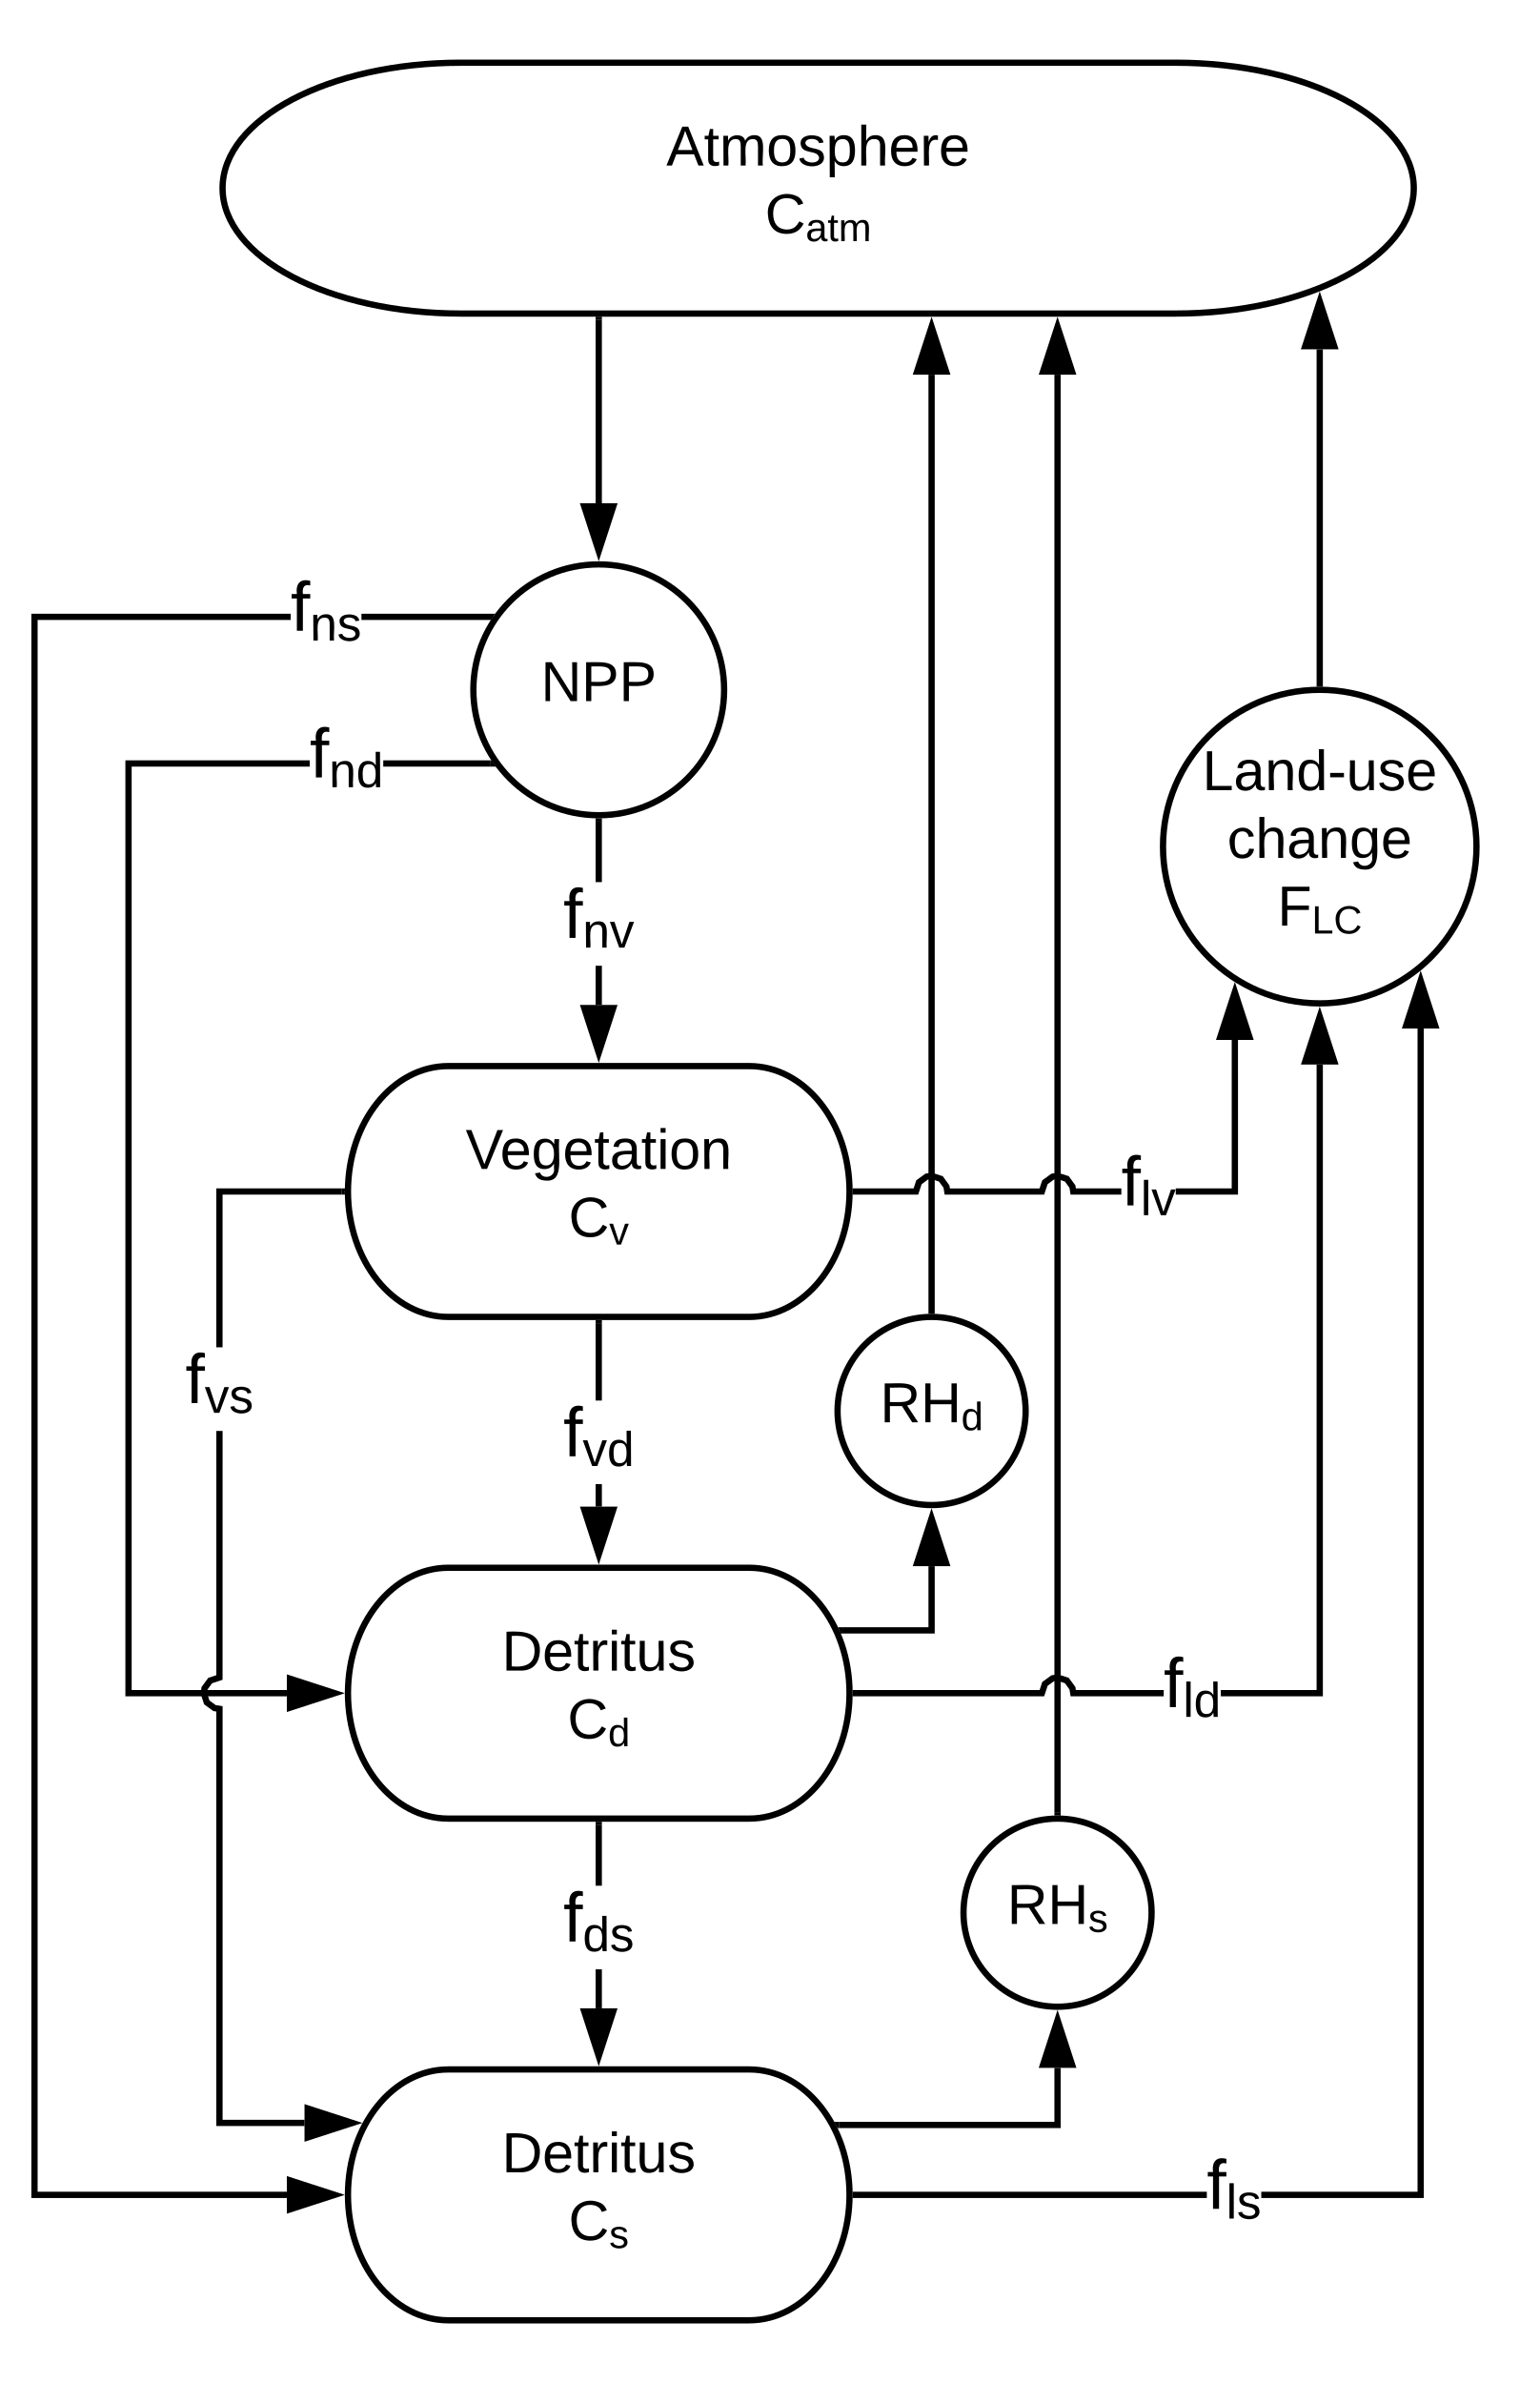
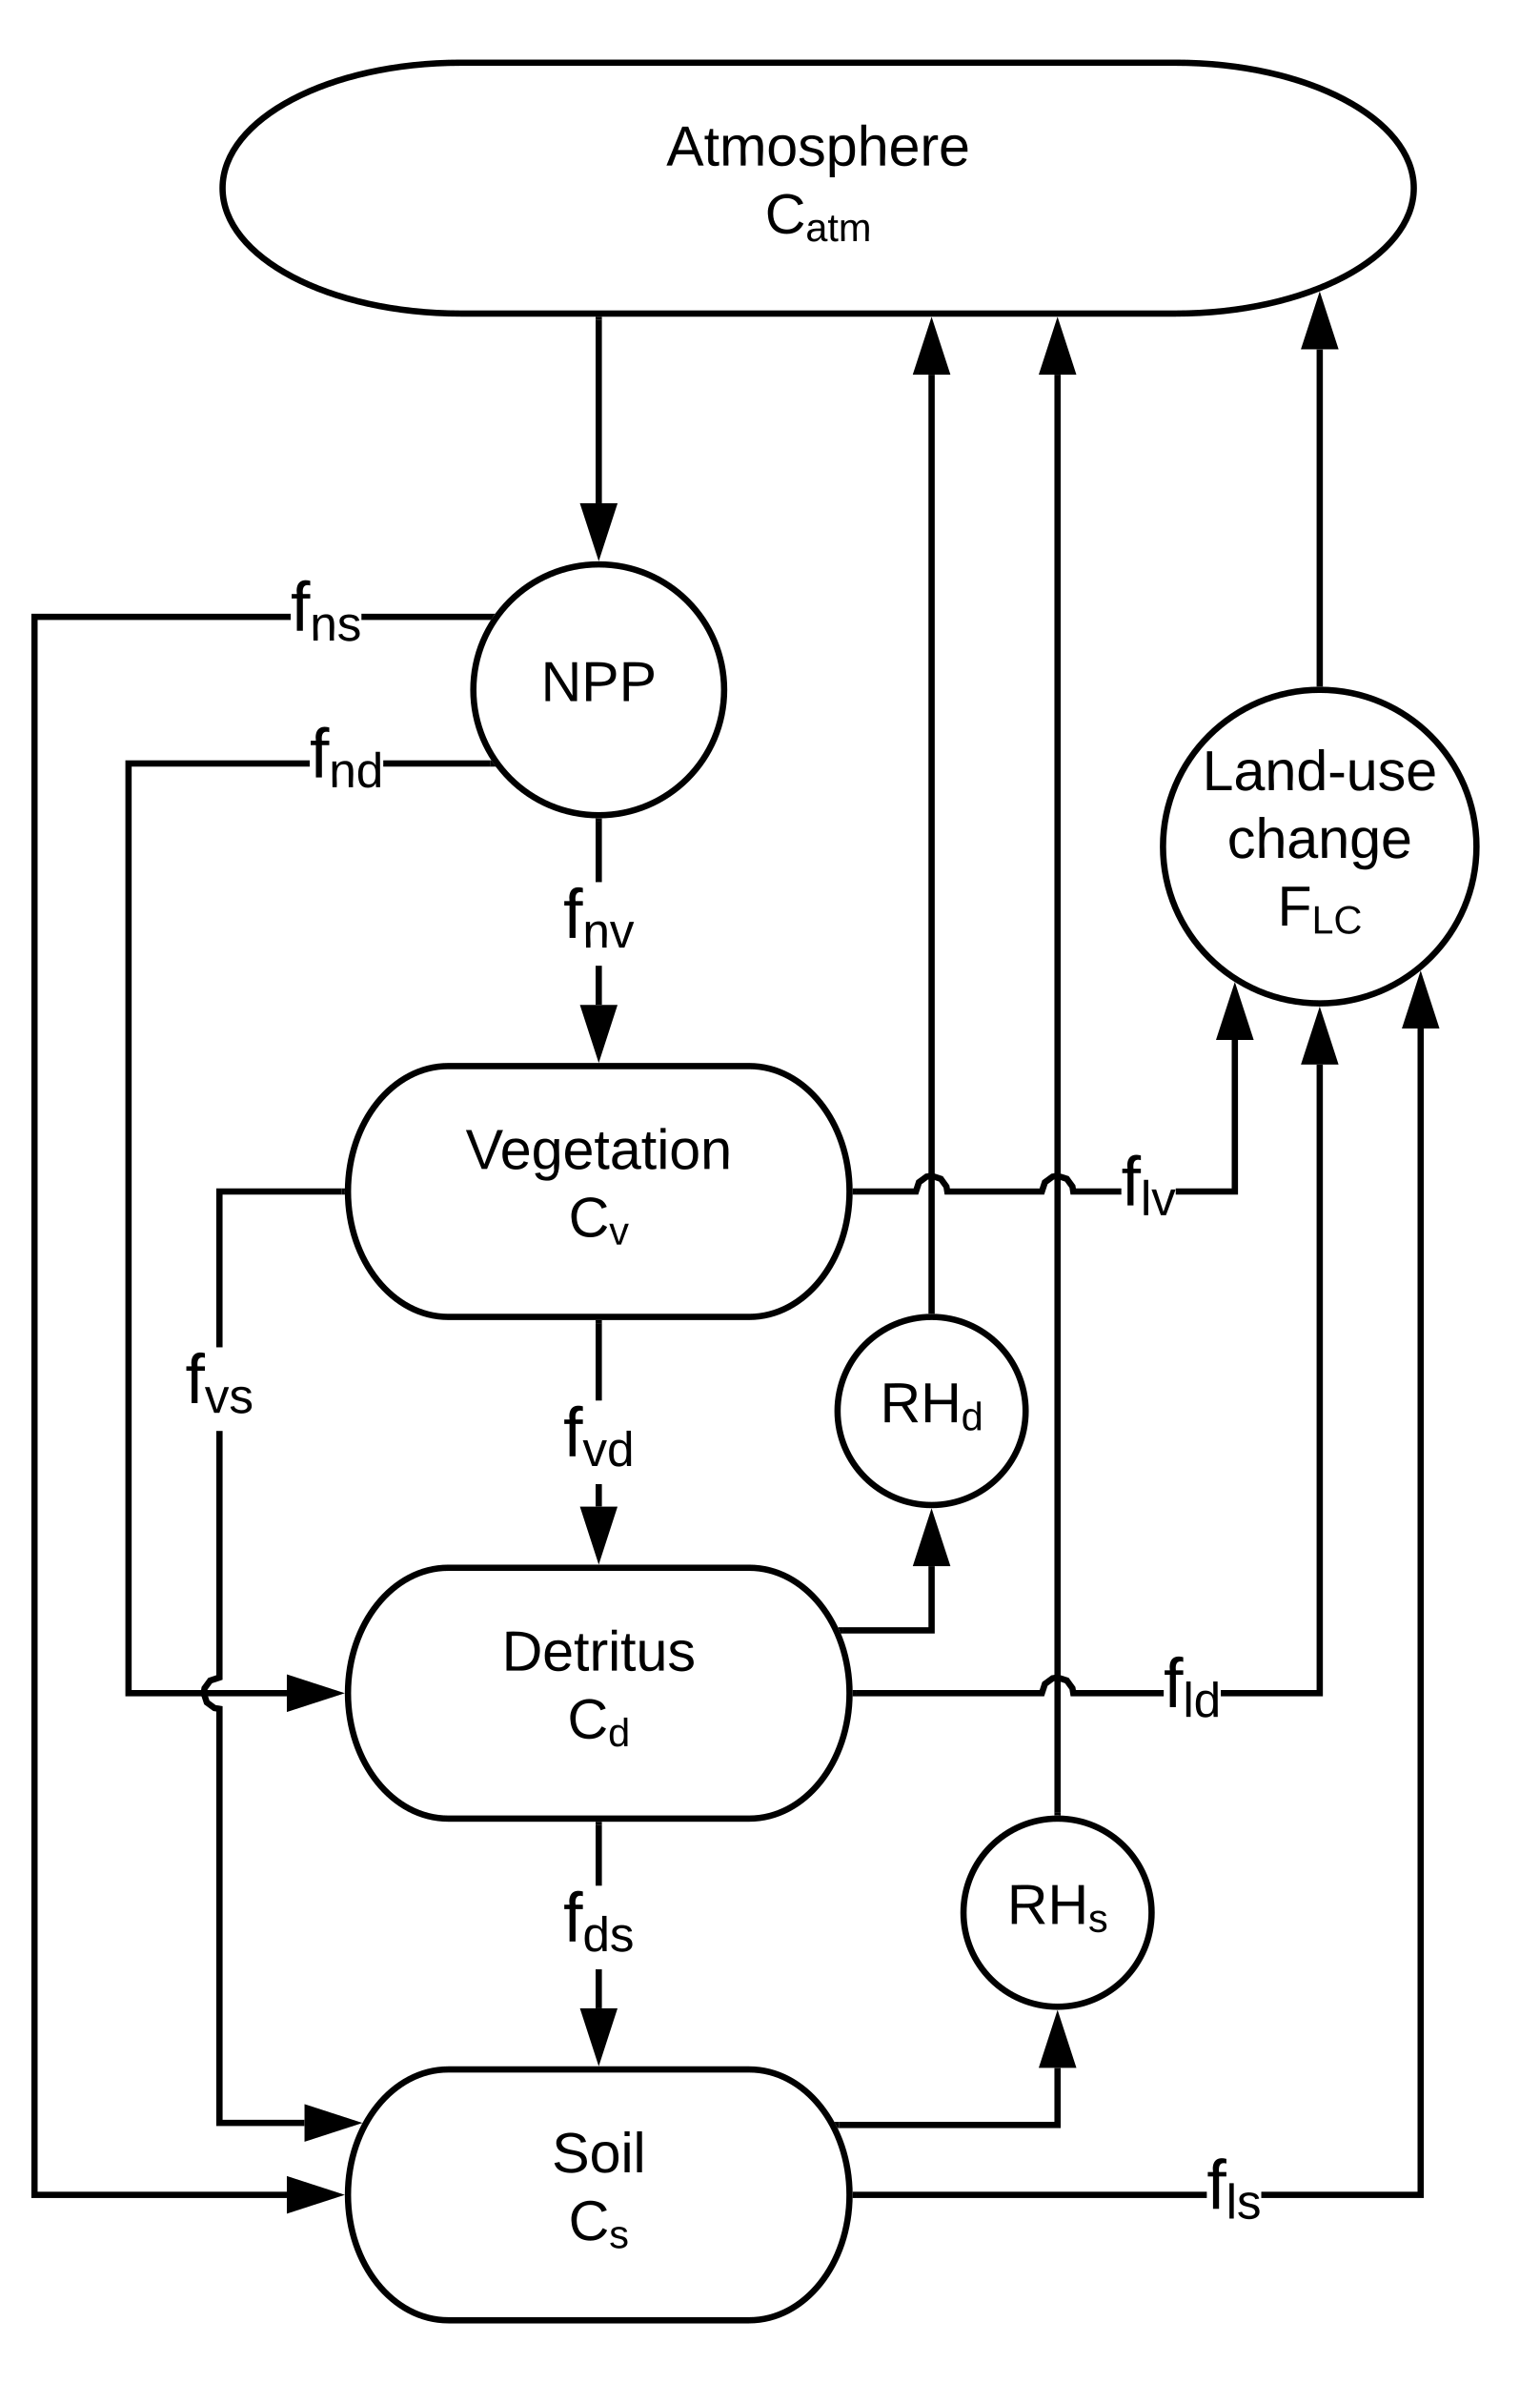
<svg xmlns="http://www.w3.org/2000/svg" xmlns:ns1="lucid" xmlns:xlink="http://www.w3.org/1999/xlink" width="491" height="760">
  <g transform="translate(-9 -20)" ns1:page-tab-id="0_0">
    <path d="M0 0h1760v1360H0z" fill="#fff" />
    <path d="M248 360c17.67 0 32 17.9 32 40s-14.33 40-32 40h-96c-17.67 0-32-17.9-32-40s14.33-40 32-40z" stroke="#000" stroke-width="2" fill="#fff" />
    <use xlink:href="#a" transform="matrix(1,0,0,1,125,365) translate(32.525 27.8)" />
    <use xlink:href="#b" transform="matrix(1,0,0,1,125,365) translate(65.375 49.4)" />
    <path d="M248 520c17.67 0 32 17.9 32 40s-14.33 40-32 40h-96c-17.67 0-32-17.9-32-40s14.33-40 32-40z" stroke="#000" stroke-width="2" fill="#fff" />
    <use xlink:href="#c" transform="matrix(1,0,0,1,125,525) translate(44.075 27.8)" />
    <use xlink:href="#d" transform="matrix(1,0,0,1,125,525) translate(65.025 49.4)" />
    <path d="M248 680c17.67 0 32 17.9 32 40s-14.33 40-32 40h-96c-17.67 0-32-17.9-32-40s14.33-40 32-40z" stroke="#000" stroke-width="2" fill="#fff" />
-     <use xlink:href="#c" transform="matrix(1,0,0,1,125,685) translate(44.075 27.8)" />
-     <use xlink:href="#e" transform="matrix(1,0,0,1,125,685) translate(65.375 49.4)" />
+     <use xlink:href="#e" transform="matrix(1,0,0,1,125,685) translate(60.05 27.8)" />
+     <use xlink:href="#f" transform="matrix(1,0,0,1,125,685) translate(65.375 49.4)" />
    <path d="M384 40c41.97 0 76 17.9 76 40s-34.03 40-76 40H156c-41.97 0-76-17.9-76-40s34.03-40 76-40z" stroke="#000" stroke-width="2" fill="#fff" />
-     <use xlink:href="#f" transform="matrix(1,0,0,1,85,45) translate(136.55 27.8)" />
-     <use xlink:href="#g" transform="matrix(1,0,0,1,85,45) translate(168.0425 49.4)" />
+     <use xlink:href="#g" transform="matrix(1,0,0,1,85,45) translate(136.55 27.8)" />
+     <use xlink:href="#h" transform="matrix(1,0,0,1,85,45) translate(168.0425 49.4)" />
    <path d="M201 340.5h-2V328h2zm0-39.17h-2V282h2z" />
    <path d="M200 281l1-.03v1.06h-2v-1.1zM200 355.76l-4.64-14.26h9.28z" />
    <path d="M200 359l-6-18.5h12zm-3.26-16.5l3.26 10.03 3.26-10.03z" />
-     <use xlink:href="#h" transform="matrix(1,0,0,1,188.7037,301.3333) translate(0 17.77778)" />
+     <use xlink:href="#i" transform="matrix(1,0,0,1,188.7037,301.3333) translate(0 17.77778)" />
    <path d="M200 122v58.5" stroke="#000" stroke-width="2" fill="none" />
    <path d="M201 122.03h-2V121h2z" />
    <path d="M200 195.76l-4.64-14.26h9.28z" stroke="#000" stroke-width="2" />
    <path d="M201 500.5h-2v-7.17h2zm0-33.83h-2V442h2z" />
    <path d="M201 442.03h-2V441h2zM200 515.76l-4.64-14.26h9.28z" />
    <path d="M200 519l-6-18.5h12zm-3.26-16.5l3.26 10.03 3.26-10.03z" />
-     <use xlink:href="#i" transform="matrix(1,0,0,1,188.7037,466.6667) translate(0 17.77778)" />
+     <use xlink:href="#j" transform="matrix(1,0,0,1,188.7037,466.6667) translate(0 17.77778)" />
    <path d="M201 660.5h-2v-12.43h2zm0-39.1h-2V602h2z" />
    <path d="M201 602.03h-2V601h2zM200 675.76l-4.64-14.26h9.28z" />
    <path d="M200 679l-6-18.5h12zm-3.26-16.5l3.26 10.03 3.26-10.03z" />
-     <use xlink:href="#j" transform="matrix(1,0,0,1,188.7037,621.4008) translate(0 17.77778)" />
+     <use xlink:href="#k" transform="matrix(1,0,0,1,188.7037,621.4008) translate(0 17.77778)" />
    <path d="M240 240c0 22.1-17.9 40-40 40s-40-17.9-40-40 17.9-40 40-40 40 17.9 40 40z" stroke="#000" stroke-width="2" fill="#fff" />
-     <use xlink:href="#k" transform="matrix(1,0,0,1,165,205) translate(16.525 38.6)" />
+     <use xlink:href="#l" transform="matrix(1,0,0,1,165,205) translate(16.525 38.6)" />
    <path d="M107.8 264.5H51V559h49.5v2H49V262.5h58.8zm57.7 0h-34.24v-2h34.23z" />
    <path d="M167.22 264.5h-1.76v-2h.3zM115.76 560l-14.26 4.64v-9.28z" />
    <path d="M119 560l-18.5 6v-12zm-16.5 3.26l10.03-3.26-10.03-3.26z" />
-     <use xlink:href="#l" transform="matrix(1,0,0,1,107.7999,250.173) translate(0 17.77778)" />
+     <use xlink:href="#m" transform="matrix(1,0,0,1,107.7999,250.173) translate(0 17.77778)" />
    <path d="M101.73 217.73H21V719h79.5v2H19V215.73h82.73zm63.56 0H124.3v-2h40.97z" />
    <path d="M166.73 216.03l-1.07 1.7h-.4v-2h1.72zM115.76 720l-14.26 4.64v-9.28z" />
    <path d="M119 720l-18.5 6v-12zm-16.5 3.26l10.03-3.26-10.03-3.26z" />
-     <use xlink:href="#m" transform="matrix(1,0,0,1,101.7293,203.3995) translate(0 17.77778)" />
+     <use xlink:href="#n" transform="matrix(1,0,0,1,101.7293,203.3995) translate(0 17.77778)" />
    <path d="M80 555.73l-3.34 1.1-1.46 2-.17 1.1.78 2.4 2 1.47 2.2.35v131.9h26.14v2H78v-132.2l-.98-.16-2.9-2.13-1.15-3.5.34-2.05 2.13-2.9 2.57-.85v-77.9h2zM118 401H80v48.7h-2V399h40z" />
    <path d="M119 400l.03 1h-1.06v-2h1.1zM121.4 697.06l-14.26 4.63v-9.28z" />
    <path d="M124.64 697.06l-18.5 6v-12zm-16.5 3.26l10.03-3.26-10.03-3.26z" />
-     <use xlink:href="#n" transform="matrix(1,0,0,1,68.13518,449.7019) translate(0 17.77778)" />
+     <use xlink:href="#o" transform="matrix(1,0,0,1,68.13518,449.7019) translate(0 17.77778)" />
    <path d="M306.18 438V139.5" stroke="#000" stroke-width="2" fill="none" />
    <path d="M307.18 439.08l-.98-.08-1.02.03v-1.06h2z" />
    <path d="M306.18 124.24l4.64 14.26h-9.28z" stroke="#000" stroke-width="2" />
    <path d="M307.18 540.97h-29.43v-2h27.43V519.5h2z" />
    <path d="M277.78 540.97h-.62l-.76-1.88-.07-.13h1.45zM310.82 518.5h-9.28l4.64-14.26z" />
    <path d="M312.2 519.5h-12.03l6-18.5zm-9.28-2h6.52l-3.26-10.03z" />
-     <use xlink:href="#o" transform="matrix(1,0,0,1,290.6743,529.1733) translate(0 14.4)" />
+     <use xlink:href="#p" transform="matrix(1,0,0,1,290.6743,529.1733) translate(0 14.4)" />
    <path d="M276.62 697.7h69.74v-18.2" stroke="#000" stroke-width="2" fill="none" />
    <path d="M276.65 698.7h-.47l-1.1-2h1.57z" />
    <path d="M346.36 664.24L351 678.5h-9.27z" stroke="#000" stroke-width="2" />
    <path d="M347.36 598h-2V139.5h2z" />
    <path d="M347.36 599.08l-.98-.08-1.02.03v-1.06h2zM351 138.5h-9.27l4.63-14.26z" />
    <path d="M352.37 139.5h-12.02l6-18.5zm-9.27-2h6.52l-3.26-10.03z" />
    <path d="M376.36 630c0 16.57-13.43 30-30 30s-30-13.43-30-30 13.43-30 30-30 30 13.43 30 30z" stroke="#000" stroke-width="2" fill="#fff" />
-     <use xlink:href="#p" transform="matrix(1,0,0,1,321.3608,605) translate(8.9 28.6)" />
+     <use xlink:href="#q" transform="matrix(1,0,0,1,321.3608,605) translate(8.9 28.6)" />
    <path d="M336.18 470c0 16.57-13.43 30-30 30s-30-13.43-30-30 13.43-30 30-30 30 13.43 30 30z" stroke="#000" stroke-width="2" fill="#fff" />
-     <use xlink:href="#q" transform="matrix(1,0,0,1,281.18,445) translate(8.55 28.6)" />
+     <use xlink:href="#r" transform="matrix(1,0,0,1,281.18,445) translate(8.55 28.6)" />
    <path d="M480 290c0 27.6-22.4 50-50 50s-50-22.4-50-50 22.4-50 50-50 50 22.4 50 50z" stroke="#000" stroke-width="2" fill="#fff" />
-     <use xlink:href="#r" transform="matrix(1,0,0,1,385,245) translate(7.525 27)" />
-     <use xlink:href="#s" transform="matrix(1,0,0,1,385,245) translate(15.5 48.6)" />
-     <use xlink:href="#t" transform="matrix(1,0,0,1,385,245) translate(31.4925 70.2)" />
+     <use xlink:href="#s" transform="matrix(1,0,0,1,385,245) translate(7.525 27)" />
+     <use xlink:href="#t" transform="matrix(1,0,0,1,385,245) translate(15.5 48.6)" />
+     <use xlink:href="#u" transform="matrix(1,0,0,1,385,245) translate(31.4925 70.2)" />
    <path d="M349.93 555.1l2.12 2.92.16.98h28.02v2h-29.7l-.36-2.18-1.46-2-2.42-.8-1.1.18-2 1.46-1.1 3.34H282v-2h58.64l.84-2.57 2.9-2.12 2.06-.33zM431 561h-32.55v-2H429V359.5h2z" />
    <path d="M282.03 561h-1.1l.07-1-.03-1h1.06zM434.64 358.5h-9.28l4.64-14.26z" />
    <path d="M436 359.5h-12l6-18.5zm-9.26-2h6.52L430 347.47z" />
-     <use xlink:href="#u" transform="matrix(1,0,0,1,380.2191,546.6667) translate(0 17.77778)" />
+     <use xlink:href="#v" transform="matrix(1,0,0,1,380.2191,546.6667) translate(0 17.77778)" />
    <path d="M430 238V131.4" stroke="#000" stroke-width="2" fill="none" />
    <path d="M431 239.05l-1-.05-1 .03v-1.06h2z" />
    <path d="M430 116.13l4.64 14.27h-9.28z" stroke="#000" stroke-width="2" />
    <path d="M393.98 721H282v-2h111.98zm69.22 0h-51.85v-2h49.85V348.02h2z" />
    <path d="M282.03 721h-1.1l.07-1-.03-1h1.06zM466.84 347.02h-9.27l4.63-14.27z" />
    <path d="M468.2 348.02h-12l6-18.5zm-9.26-2h6.52L462.2 336z" />
-     <use xlink:href="#v" transform="matrix(1,0,0,1,393.9846,706.6667) translate(0 17.77778)" />
+     <use xlink:href="#w" transform="matrix(1,0,0,1,393.9846,706.6667) translate(0 17.77778)" />
    <path d="M349.93 395.1l2.12 2.92.16.98h14.5v2h-16.2l-.34-2.18-1.46-2-2.42-.8-1.1.18-2 1.46-1.1 3.34h-31.75l-.35-2.18-1.46-2-2.42-.8-1.1.18-2 1.46-1.1 3.34H282v-2h18.45l.84-2.57 2.9-2.12 2.06-.33 3.5 1.14 2.1 2.92.17.98h28.6l.85-2.57 2.9-2.12 2.06-.33zm54 5.9h-19.86v-2h17.85v-47.34h2z" />
    <path d="M282.03 401h-1.1l.07-1-.03-1h1.06zM407.56 350.66h-9.27l4.62-14.27z" />
    <path d="M408.94 351.66H396.9l6.02-18.5zm-9.27-2h6.5l-3.25-10.03z" />
    <g>
-       <use xlink:href="#w" transform="matrix(1,0,0,1,366.7018,386.6667) translate(0 17.77778)" />
+       <use xlink:href="#x" transform="matrix(1,0,0,1,366.7018,386.6667) translate(0 17.77778)" />
    </g>
    <defs>
-       <path d="M137 0h-34L2-248h35l83 218 83-218h36" id="x" />
-       <path d="M100-194c63 0 86 42 84 106H49c0 40 14 67 53 68 26 1 43-12 49-29l28 8c-11 28-37 45-77 45C44 4 14-33 15-96c1-61 26-98 85-98zm52 81c6-60-76-77-97-28-3 7-6 17-6 28h103" id="y" />
-       <path d="M177-190C167-65 218 103 67 71c-23-6-38-20-44-43l32-5c15 47 100 32 89-28v-30C133-14 115 1 83 1 29 1 15-40 15-95c0-56 16-97 71-98 29-1 48 16 59 35 1-10 0-23 2-32h30zM94-22c36 0 50-32 50-73 0-42-14-75-50-75-39 0-46 34-46 75s6 73 46 73" id="z" />
-       <path d="M59-47c-2 24 18 29 38 22v24C64 9 27 4 27-40v-127H5v-23h24l9-43h21v43h35v23H59v120" id="A" />
-       <path d="M141-36C126-15 110 5 73 4 37 3 15-17 15-53c-1-64 63-63 125-63 3-35-9-54-41-54-24 1-41 7-42 31l-33-3c5-37 33-52 76-52 45 0 72 20 72 64v82c-1 20 7 32 28 27v20c-31 9-61-2-59-35zM48-53c0 20 12 33 32 33 41-3 63-29 60-74-43 2-92-5-92 41" id="B" />
-       <path d="M24-231v-30h32v30H24zM24 0v-190h32V0H24" id="C" />
-       <path d="M100-194c62-1 85 37 85 99 1 63-27 99-86 99S16-35 15-95c0-66 28-99 85-99zM99-20c44 1 53-31 53-75 0-43-8-75-51-75s-53 32-53 75 10 74 51 75" id="D" />
-       <path d="M117-194c89-4 53 116 60 194h-32v-121c0-31-8-49-39-48C34-167 62-67 57 0H25l-1-190h30c1 10-1 24 2 32 11-22 29-35 61-36" id="E" />
+       <path d="M137 0h-34L2-248h35l83 218 83-218h36" id="y" />
+       <path d="M100-194c63 0 86 42 84 106H49c0 40 14 67 53 68 26 1 43-12 49-29l28 8c-11 28-37 45-77 45C44 4 14-33 15-96c1-61 26-98 85-98zm52 81c6-60-76-77-97-28-3 7-6 17-6 28h103" id="z" />
+       <path d="M177-190C167-65 218 103 67 71c-23-6-38-20-44-43l32-5c15 47 100 32 89-28v-30C133-14 115 1 83 1 29 1 15-40 15-95c0-56 16-97 71-98 29-1 48 16 59 35 1-10 0-23 2-32h30zM94-22c36 0 50-32 50-73 0-42-14-75-50-75-39 0-46 34-46 75s6 73 46 73" id="A" />
+       <path d="M59-47c-2 24 18 29 38 22v24C64 9 27 4 27-40v-127H5v-23h24l9-43h21v43h35v23H59v120" id="B" />
+       <path d="M141-36C126-15 110 5 73 4 37 3 15-17 15-53c-1-64 63-63 125-63 3-35-9-54-41-54-24 1-41 7-42 31l-33-3c5-37 33-52 76-52 45 0 72 20 72 64v82c-1 20 7 32 28 27v20c-31 9-61-2-59-35zM48-53c0 20 12 33 32 33 41-3 63-29 60-74-43 2-92-5-92 41" id="C" />
+       <path d="M24-231v-30h32v30H24zM24 0v-190h32V0H24" id="D" />
+       <path d="M100-194c62-1 85 37 85 99 1 63-27 99-86 99S16-35 15-95c0-66 28-99 85-99zM99-20c44 1 53-31 53-75 0-43-8-75-51-75s-53 32-53 75 10 74 51 75" id="E" />
+       <path d="M117-194c89-4 53 116 60 194h-32v-121c0-31-8-49-39-48C34-167 62-67 57 0H25l-1-190h30c1 10-1 24 2 32 11-22 29-35 61-36" id="F" />
      <g id="a">
-         <use transform="matrix(0.05,0,0,0.05,0,0)" xlink:href="#x" />
-         <use transform="matrix(0.05,0,0,0.05,11,0)" xlink:href="#y" />
-         <use transform="matrix(0.05,0,0,0.05,21,0)" xlink:href="#z" />
-         <use transform="matrix(0.05,0,0,0.05,31,0)" xlink:href="#y" />
-         <use transform="matrix(0.05,0,0,0.05,41,0)" xlink:href="#A" />
-         <use transform="matrix(0.05,0,0,0.05,46,0)" xlink:href="#B" />
-         <use transform="matrix(0.05,0,0,0.05,56,0)" xlink:href="#A" />
-         <use transform="matrix(0.05,0,0,0.05,61,0)" xlink:href="#C" />
-         <use transform="matrix(0.05,0,0,0.05,64.95,0)" xlink:href="#D" />
-         <use transform="matrix(0.05,0,0,0.05,74.95,0)" xlink:href="#E" />
-       </g>
-       <path d="M212-179c-10-28-35-45-73-45-59 0-87 40-87 99 0 60 29 101 89 101 43 0 62-24 78-52l27 14C228-24 195 4 139 4 59 4 22-46 18-125c-6-104 99-153 187-111 19 9 31 26 39 46" id="F" />
-       <path d="M108 0H70L1-190h34L89-25l56-165h34" id="G" />
+         <use transform="matrix(0.05,0,0,0.05,0,0)" xlink:href="#y" />
+         <use transform="matrix(0.05,0,0,0.05,11,0)" xlink:href="#z" />
+         <use transform="matrix(0.05,0,0,0.05,21,0)" xlink:href="#A" />
+         <use transform="matrix(0.05,0,0,0.05,31,0)" xlink:href="#z" />
+         <use transform="matrix(0.05,0,0,0.05,41,0)" xlink:href="#B" />
+         <use transform="matrix(0.05,0,0,0.05,46,0)" xlink:href="#C" />
+         <use transform="matrix(0.05,0,0,0.05,56,0)" xlink:href="#B" />
+         <use transform="matrix(0.05,0,0,0.05,61,0)" xlink:href="#D" />
+         <use transform="matrix(0.05,0,0,0.05,64.95,0)" xlink:href="#E" />
+         <use transform="matrix(0.05,0,0,0.05,74.95,0)" xlink:href="#F" />
+       </g>
+       <path d="M212-179c-10-28-35-45-73-45-59 0-87 40-87 99 0 60 29 101 89 101 43 0 62-24 78-52l27 14C228-24 195 4 139 4 59 4 22-46 18-125c-6-104 99-153 187-111 19 9 31 26 39 46" id="G" />
+       <path d="M108 0H70L1-190h34L89-25l56-165h34" id="H" />
      <g id="b">
-         <use transform="matrix(0.05,0,0,0.05,0,0)" xlink:href="#F" />
-         <use transform="matrix(0.035,0,0,0.035,12.95,2.52)" xlink:href="#G" />
-       </g>
-       <path d="M30-248c118-7 216 8 213 122C240-48 200 0 122 0H30v-248zM63-27c89 8 146-16 146-99s-60-101-146-95v194" id="H" />
-       <path d="M114-163C36-179 61-72 57 0H25l-1-190h30c1 12-1 29 2 39 6-27 23-49 58-41v29" id="I" />
-       <path d="M84 4C-5 8 30-112 23-190h32v120c0 31 7 50 39 49 72-2 45-101 50-169h31l1 190h-30c-1-10 1-25-2-33-11 22-28 36-60 37" id="J" />
-       <path d="M135-143c-3-34-86-38-87 0 15 53 115 12 119 90S17 21 10-45l28-5c4 36 97 45 98 0-10-56-113-15-118-90-4-57 82-63 122-42 12 7 21 19 24 35" id="K" />
+         <use transform="matrix(0.05,0,0,0.05,0,0)" xlink:href="#G" />
+         <use transform="matrix(0.035,0,0,0.035,12.95,2.52)" xlink:href="#H" />
+       </g>
+       <path d="M30-248c118-7 216 8 213 122C240-48 200 0 122 0H30v-248zM63-27c89 8 146-16 146-99s-60-101-146-95v194" id="I" />
+       <path d="M114-163C36-179 61-72 57 0H25l-1-190h30c1 12-1 29 2 39 6-27 23-49 58-41v29" id="J" />
+       <path d="M84 4C-5 8 30-112 23-190h32v120c0 31 7 50 39 49 72-2 45-101 50-169h31l1 190h-30c-1-10 1-25-2-33-11 22-28 36-60 37" id="K" />
+       <path d="M135-143c-3-34-86-38-87 0 15 53 115 12 119 90S17 21 10-45l28-5c4 36 97 45 98 0-10-56-113-15-118-90-4-57 82-63 122-42 12 7 21 19 24 35" id="L" />
      <g id="c">
-         <use transform="matrix(0.05,0,0,0.05,0,0)" xlink:href="#H" />
-         <use transform="matrix(0.05,0,0,0.05,12.95,0)" xlink:href="#y" />
-         <use transform="matrix(0.05,0,0,0.05,22.95,0)" xlink:href="#A" />
-         <use transform="matrix(0.05,0,0,0.05,27.95,0)" xlink:href="#I" />
-         <use transform="matrix(0.05,0,0,0.05,33.9,0)" xlink:href="#C" />
-         <use transform="matrix(0.05,0,0,0.05,37.85,0)" xlink:href="#A" />
-         <use transform="matrix(0.05,0,0,0.05,42.85,0)" xlink:href="#J" />
-         <use transform="matrix(0.05,0,0,0.05,52.85,0)" xlink:href="#K" />
-       </g>
-       <path d="M85-194c31 0 48 13 60 33l-1-100h32l1 261h-30c-2-10 0-23-3-31C134-8 116 4 85 4 32 4 16-35 15-94c0-66 23-100 70-100zm9 24c-40 0-46 34-46 75 0 40 6 74 45 74 42 0 51-32 51-76 0-42-9-74-50-73" id="L" />
+         <use transform="matrix(0.05,0,0,0.05,0,0)" xlink:href="#I" />
+         <use transform="matrix(0.05,0,0,0.05,12.95,0)" xlink:href="#z" />
+         <use transform="matrix(0.05,0,0,0.05,22.95,0)" xlink:href="#B" />
+         <use transform="matrix(0.05,0,0,0.05,27.95,0)" xlink:href="#J" />
+         <use transform="matrix(0.05,0,0,0.05,33.9,0)" xlink:href="#D" />
+         <use transform="matrix(0.05,0,0,0.05,37.85,0)" xlink:href="#B" />
+         <use transform="matrix(0.05,0,0,0.05,42.85,0)" xlink:href="#K" />
+         <use transform="matrix(0.05,0,0,0.05,52.85,0)" xlink:href="#L" />
+       </g>
+       <path d="M85-194c31 0 48 13 60 33l-1-100h32l1 261h-30c-2-10 0-23-3-31C134-8 116 4 85 4 32 4 16-35 15-94c0-66 23-100 70-100zm9 24c-40 0-46 34-46 75 0 40 6 74 45 74 42 0 51-32 51-76 0-42-9-74-50-73" id="M" />
      <g id="d">
-         <use transform="matrix(0.05,0,0,0.05,0,0)" xlink:href="#F" />
+         <use transform="matrix(0.05,0,0,0.05,0,0)" xlink:href="#G" />
+         <use transform="matrix(0.035,0,0,0.035,12.95,2.52)" xlink:href="#M" />
+       </g>
+       <path d="M185-189c-5-48-123-54-124 2 14 75 158 14 163 119 3 78-121 87-175 55-17-10-28-26-33-46l33-7c5 56 141 63 141-1 0-78-155-14-162-118-5-82 145-84 179-34 5 7 8 16 11 25" id="N" />
+       <path d="M24 0v-261h32V0H24" id="O" />
+       <g id="e">
+         <use transform="matrix(0.05,0,0,0.05,0,0)" xlink:href="#N" />
+         <use transform="matrix(0.05,0,0,0.05,12,0)" xlink:href="#E" />
+         <use transform="matrix(0.05,0,0,0.05,22,0)" xlink:href="#D" />
+         <use transform="matrix(0.05,0,0,0.05,25.95,0)" xlink:href="#O" />
+       </g>
+       <g id="f">
+         <use transform="matrix(0.05,0,0,0.05,0,0)" xlink:href="#G" />
        <use transform="matrix(0.035,0,0,0.035,12.95,2.52)" xlink:href="#L" />
      </g>
-       <g id="e">
-         <use transform="matrix(0.05,0,0,0.05,0,0)" xlink:href="#F" />
-         <use transform="matrix(0.035,0,0,0.035,12.95,2.52)" xlink:href="#K" />
-       </g>
-       <path d="M205 0l-28-72H64L36 0H1l101-248h38L239 0h-34zm-38-99l-47-123c-12 45-31 82-46 123h93" id="M" />
-       <path d="M210-169c-67 3-38 105-44 169h-31v-121c0-29-5-50-35-48C34-165 62-65 56 0H25l-1-190h30c1 10-1 24 2 32 10-44 99-50 107 0 11-21 27-35 58-36 85-2 47 119 55 194h-31v-121c0-29-5-49-35-48" id="N" />
-       <path d="M115-194c55 1 70 41 70 98S169 2 115 4C84 4 66-9 55-30l1 105H24l-1-265h31l2 30c10-21 28-34 59-34zm-8 174c40 0 45-34 45-75s-6-73-45-74c-42 0-51 32-51 76 0 43 10 73 51 73" id="O" />
-       <path d="M106-169C34-169 62-67 57 0H25v-261h32l-1 103c12-21 28-36 61-36 89 0 53 116 60 194h-32v-121c2-32-8-49-39-48" id="P" />
-       <g id="f">
-         <use transform="matrix(0.05,0,0,0.05,0,0)" xlink:href="#M" />
-         <use transform="matrix(0.05,0,0,0.05,12,0)" xlink:href="#A" />
-         <use transform="matrix(0.05,0,0,0.05,17,0)" xlink:href="#N" />
-         <use transform="matrix(0.05,0,0,0.05,31.95,0)" xlink:href="#D" />
-         <use transform="matrix(0.05,0,0,0.05,41.95,0)" xlink:href="#K" />
-         <use transform="matrix(0.05,0,0,0.05,50.95,0)" xlink:href="#O" />
-         <use transform="matrix(0.05,0,0,0.05,60.95,0)" xlink:href="#P" />
-         <use transform="matrix(0.05,0,0,0.05,70.95,0)" xlink:href="#y" />
-         <use transform="matrix(0.05,0,0,0.05,80.95,0)" xlink:href="#I" />
-         <use transform="matrix(0.05,0,0,0.05,86.9,0)" xlink:href="#y" />
-       </g>
+       <path d="M205 0l-28-72H64L36 0H1l101-248h38L239 0h-34zm-38-99l-47-123c-12 45-31 82-46 123h93" id="P" />
+       <path d="M210-169c-67 3-38 105-44 169h-31v-121c0-29-5-50-35-48C34-165 62-65 56 0H25l-1-190h30c1 10-1 24 2 32 10-44 99-50 107 0 11-21 27-35 58-36 85-2 47 119 55 194h-31v-121c0-29-5-49-35-48" id="Q" />
+       <path d="M115-194c55 1 70 41 70 98S169 2 115 4C84 4 66-9 55-30l1 105H24l-1-265h31l2 30c10-21 28-34 59-34zm-8 174c40 0 45-34 45-75s-6-73-45-74c-42 0-51 32-51 76 0 43 10 73 51 73" id="R" />
+       <path d="M106-169C34-169 62-67 57 0H25v-261h32l-1 103c12-21 28-36 61-36 89 0 53 116 60 194h-32v-121c2-32-8-49-39-48" id="S" />
      <g id="g">
-         <use transform="matrix(0.05,0,0,0.05,0,0)" xlink:href="#F" />
-         <use transform="matrix(0.035,0,0,0.035,12.95,2.52)" xlink:href="#B" />
-         <use transform="matrix(0.035,0,0,0.035,19.95,2.52)" xlink:href="#A" />
-         <use transform="matrix(0.035,0,0,0.035,23.45,2.52)" xlink:href="#N" />
-       </g>
-       <path d="M101-234c-31-9-42 10-38 44h38v23H63V0H32v-167H5v-23h27c-7-52 17-82 69-68v24" id="Q" />
+         <use transform="matrix(0.05,0,0,0.05,0,0)" xlink:href="#P" />
+         <use transform="matrix(0.05,0,0,0.05,12,0)" xlink:href="#B" />
+         <use transform="matrix(0.05,0,0,0.05,17,0)" xlink:href="#Q" />
+         <use transform="matrix(0.05,0,0,0.05,31.95,0)" xlink:href="#E" />
+         <use transform="matrix(0.05,0,0,0.05,41.95,0)" xlink:href="#L" />
+         <use transform="matrix(0.05,0,0,0.05,50.95,0)" xlink:href="#R" />
+         <use transform="matrix(0.05,0,0,0.05,60.95,0)" xlink:href="#S" />
+         <use transform="matrix(0.05,0,0,0.05,70.95,0)" xlink:href="#z" />
+         <use transform="matrix(0.05,0,0,0.05,80.95,0)" xlink:href="#J" />
+         <use transform="matrix(0.05,0,0,0.05,86.9,0)" xlink:href="#z" />
+       </g>
      <g id="h">
-         <use transform="matrix(0.0617284,0,0,0.0617284,0,0)" xlink:href="#Q" />
-         <use transform="matrix(0.04320988,0,0,0.04320988,6.17284,3.111111)" xlink:href="#E" />
-         <use transform="matrix(0.04320988,0,0,0.04320988,14.81481,3.111111)" xlink:href="#G" />
-       </g>
+         <use transform="matrix(0.05,0,0,0.05,0,0)" xlink:href="#G" />
+         <use transform="matrix(0.035,0,0,0.035,12.95,2.52)" xlink:href="#C" />
+         <use transform="matrix(0.035,0,0,0.035,19.95,2.52)" xlink:href="#B" />
+         <use transform="matrix(0.035,0,0,0.035,23.45,2.52)" xlink:href="#Q" />
+       </g>
+       <path d="M101-234c-31-9-42 10-38 44h38v23H63V0H32v-167H5v-23h27c-7-52 17-82 69-68v24" id="T" />
      <g id="i">
-         <use transform="matrix(0.0617284,0,0,0.0617284,0,0)" xlink:href="#Q" />
-         <use transform="matrix(0.04320988,0,0,0.04320988,6.17284,3.111111)" xlink:href="#G" />
+         <use transform="matrix(0.0617284,0,0,0.0617284,0,0)" xlink:href="#T" />
+         <use transform="matrix(0.04320988,0,0,0.04320988,6.17284,3.111111)" xlink:href="#F" />
+         <use transform="matrix(0.04320988,0,0,0.04320988,14.81481,3.111111)" xlink:href="#H" />
+       </g>
+       <g id="j">
+         <use transform="matrix(0.0617284,0,0,0.0617284,0,0)" xlink:href="#T" />
+         <use transform="matrix(0.04320988,0,0,0.04320988,6.17284,3.111111)" xlink:href="#H" />
+         <use transform="matrix(0.04320988,0,0,0.04320988,13.95062,3.111111)" xlink:href="#M" />
+       </g>
+       <g id="k">
+         <use transform="matrix(0.0617284,0,0,0.0617284,0,0)" xlink:href="#T" />
+         <use transform="matrix(0.04320988,0,0,0.04320988,6.17284,3.111111)" xlink:href="#M" />
+         <use transform="matrix(0.04320988,0,0,0.04320988,14.81481,3.111111)" xlink:href="#L" />
+       </g>
+       <path d="M190 0L58-211 59 0H30v-248h39L202-35l-2-213h31V0h-41" id="U" />
+       <path d="M30-248c87 1 191-15 191 75 0 78-77 80-158 76V0H30v-248zm33 125c57 0 124 11 124-50 0-59-68-47-124-48v98" id="V" />
+       <g id="l">
+         <use transform="matrix(0.05,0,0,0.05,0,0)" xlink:href="#U" />
+         <use transform="matrix(0.05,0,0,0.05,12.95,0)" xlink:href="#V" />
+         <use transform="matrix(0.05,0,0,0.05,24.95,0)" xlink:href="#V" />
+       </g>
+       <g id="m">
+         <use transform="matrix(0.0617284,0,0,0.0617284,0,0)" xlink:href="#T" />
+         <use transform="matrix(0.04320988,0,0,0.04320988,6.17284,3.111111)" xlink:href="#F" />
+         <use transform="matrix(0.04320988,0,0,0.04320988,14.81481,3.111111)" xlink:href="#M" />
+       </g>
+       <g id="n">
+         <use transform="matrix(0.0617284,0,0,0.0617284,0,0)" xlink:href="#T" />
+         <use transform="matrix(0.04320988,0,0,0.04320988,6.17284,3.111111)" xlink:href="#F" />
+         <use transform="matrix(0.04320988,0,0,0.04320988,14.81481,3.111111)" xlink:href="#L" />
+       </g>
+       <g id="o">
+         <use transform="matrix(0.0617284,0,0,0.0617284,0,0)" xlink:href="#T" />
+         <use transform="matrix(0.04320988,0,0,0.04320988,6.17284,3.111111)" xlink:href="#H" />
        <use transform="matrix(0.04320988,0,0,0.04320988,13.95062,3.111111)" xlink:href="#L" />
      </g>
-       <g id="j">
-         <use transform="matrix(0.0617284,0,0,0.0617284,0,0)" xlink:href="#Q" />
-         <use transform="matrix(0.04320988,0,0,0.04320988,6.17284,3.111111)" xlink:href="#L" />
-         <use transform="matrix(0.04320988,0,0,0.04320988,14.81481,3.111111)" xlink:href="#K" />
-       </g>
-       <path d="M190 0L58-211 59 0H30v-248h39L202-35l-2-213h31V0h-41" id="R" />
-       <path d="M30-248c87 1 191-15 191 75 0 78-77 80-158 76V0H30v-248zm33 125c57 0 124 11 124-50 0-59-68-47-124-48v98" id="S" />
-       <g id="k">
-         <use transform="matrix(0.05,0,0,0.05,0,0)" xlink:href="#R" />
-         <use transform="matrix(0.05,0,0,0.05,12.95,0)" xlink:href="#S" />
-         <use transform="matrix(0.05,0,0,0.05,24.95,0)" xlink:href="#S" />
-       </g>
-       <g id="l">
-         <use transform="matrix(0.0617284,0,0,0.0617284,0,0)" xlink:href="#Q" />
-         <use transform="matrix(0.04320988,0,0,0.04320988,6.17284,3.111111)" xlink:href="#E" />
-         <use transform="matrix(0.04320988,0,0,0.04320988,14.81481,3.111111)" xlink:href="#L" />
-       </g>
-       <g id="m">
-         <use transform="matrix(0.0617284,0,0,0.0617284,0,0)" xlink:href="#Q" />
-         <use transform="matrix(0.04320988,0,0,0.04320988,6.17284,3.111111)" xlink:href="#E" />
-         <use transform="matrix(0.04320988,0,0,0.04320988,14.81481,3.111111)" xlink:href="#K" />
-       </g>
-       <g id="n">
-         <use transform="matrix(0.0617284,0,0,0.0617284,0,0)" xlink:href="#Q" />
-         <use transform="matrix(0.04320988,0,0,0.04320988,6.17284,3.111111)" xlink:href="#G" />
-         <use transform="matrix(0.04320988,0,0,0.04320988,13.95062,3.111111)" xlink:href="#K" />
-       </g>
-       <path d="M233-177c-1 41-23 64-60 70L243 0h-38l-65-103H63V0H30v-248c88 3 205-21 203 71zM63-129c60-2 137 13 137-47 0-61-80-42-137-45v92" id="T" />
-       <path d="M197 0v-115H63V0H30v-248h33v105h134v-105h34V0h-34" id="U" />
-       <g id="p">
-         <use transform="matrix(0.05,0,0,0.05,0,0)" xlink:href="#T" />
-         <use transform="matrix(0.05,0,0,0.05,12.95,0)" xlink:href="#U" />
-         <use transform="matrix(0.035,0,0,0.035,25.9,2.52)" xlink:href="#K" />
-       </g>
+       <path d="M233-177c-1 41-23 64-60 70L243 0h-38l-65-103H63V0H30v-248c88 3 205-21 203 71zM63-129c60-2 137 13 137-47 0-61-80-42-137-45v92" id="W" />
+       <path d="M197 0v-115H63V0H30v-248h33v105h134v-105h34V0h-34" id="X" />
      <g id="q">
-         <use transform="matrix(0.05,0,0,0.05,0,0)" xlink:href="#T" />
-         <use transform="matrix(0.05,0,0,0.05,12.95,0)" xlink:href="#U" />
+         <use transform="matrix(0.05,0,0,0.05,0,0)" xlink:href="#W" />
+         <use transform="matrix(0.05,0,0,0.05,12.95,0)" xlink:href="#X" />
        <use transform="matrix(0.035,0,0,0.035,25.9,2.52)" xlink:href="#L" />
      </g>
-       <path d="M30 0v-248h33v221h125V0H30" id="V" />
-       <path d="M16-82v-28h88v28H16" id="W" />
      <g id="r">
-         <use transform="matrix(0.05,0,0,0.05,0,0)" xlink:href="#V" />
-         <use transform="matrix(0.05,0,0,0.05,10,0)" xlink:href="#B" />
-         <use transform="matrix(0.05,0,0,0.05,20,0)" xlink:href="#E" />
-         <use transform="matrix(0.05,0,0,0.05,30,0)" xlink:href="#L" />
-         <use transform="matrix(0.05,0,0,0.05,40,0)" xlink:href="#W" />
-         <use transform="matrix(0.05,0,0,0.05,45.95,0)" xlink:href="#J" />
-         <use transform="matrix(0.05,0,0,0.05,55.95,0)" xlink:href="#K" />
-         <use transform="matrix(0.05,0,0,0.05,64.95,0)" xlink:href="#y" />
-       </g>
-       <path d="M96-169c-40 0-48 33-48 73s9 75 48 75c24 0 41-14 43-38l32 2c-6 37-31 61-74 61-59 0-76-41-82-99-10-93 101-131 147-64 4 7 5 14 7 22l-32 3c-4-21-16-35-41-35" id="X" />
+         <use transform="matrix(0.05,0,0,0.05,0,0)" xlink:href="#W" />
+         <use transform="matrix(0.05,0,0,0.05,12.95,0)" xlink:href="#X" />
+         <use transform="matrix(0.035,0,0,0.035,25.9,2.52)" xlink:href="#M" />
+       </g>
+       <path d="M30 0v-248h33v221h125V0H30" id="Y" />
+       <path d="M16-82v-28h88v28H16" id="Z" />
      <g id="s">
-         <use transform="matrix(0.05,0,0,0.05,0,0)" xlink:href="#X" />
-         <use transform="matrix(0.05,0,0,0.05,9,0)" xlink:href="#P" />
-         <use transform="matrix(0.05,0,0,0.05,19,0)" xlink:href="#B" />
-         <use transform="matrix(0.05,0,0,0.05,29,0)" xlink:href="#E" />
-         <use transform="matrix(0.05,0,0,0.05,39,0)" xlink:href="#z" />
-         <use transform="matrix(0.05,0,0,0.05,49,0)" xlink:href="#y" />
-       </g>
-       <path d="M63-220v92h138v28H63V0H30v-248h175v28H63" id="Y" />
+         <use transform="matrix(0.05,0,0,0.05,0,0)" xlink:href="#Y" />
+         <use transform="matrix(0.05,0,0,0.05,10,0)" xlink:href="#C" />
+         <use transform="matrix(0.05,0,0,0.05,20,0)" xlink:href="#F" />
+         <use transform="matrix(0.05,0,0,0.05,30,0)" xlink:href="#M" />
+         <use transform="matrix(0.05,0,0,0.05,40,0)" xlink:href="#Z" />
+         <use transform="matrix(0.05,0,0,0.05,45.95,0)" xlink:href="#K" />
+         <use transform="matrix(0.05,0,0,0.05,55.95,0)" xlink:href="#L" />
+         <use transform="matrix(0.05,0,0,0.05,64.95,0)" xlink:href="#z" />
+       </g>
+       <path d="M96-169c-40 0-48 33-48 73s9 75 48 75c24 0 41-14 43-38l32 2c-6 37-31 61-74 61-59 0-76-41-82-99-10-93 101-131 147-64 4 7 5 14 7 22l-32 3c-4-21-16-35-41-35" id="aa" />
      <g id="t">
-         <use transform="matrix(0.05,0,0,0.05,0,0)" xlink:href="#Y" />
-         <use transform="matrix(0.035,0,0,0.035,10.95,2.52)" xlink:href="#V" />
-         <use transform="matrix(0.035,0,0,0.035,17.95,2.52)" xlink:href="#F" />
-       </g>
-       <path d="M24 0v-261h32V0H24" id="Z" />
+         <use transform="matrix(0.05,0,0,0.05,0,0)" xlink:href="#aa" />
+         <use transform="matrix(0.05,0,0,0.05,9,0)" xlink:href="#S" />
+         <use transform="matrix(0.05,0,0,0.05,19,0)" xlink:href="#C" />
+         <use transform="matrix(0.05,0,0,0.05,29,0)" xlink:href="#F" />
+         <use transform="matrix(0.05,0,0,0.05,39,0)" xlink:href="#A" />
+         <use transform="matrix(0.05,0,0,0.05,49,0)" xlink:href="#z" />
+       </g>
+       <path d="M63-220v92h138v28H63V0H30v-248h175v28H63" id="ab" />
      <g id="u">
-         <use transform="matrix(0.0617284,0,0,0.0617284,0,0)" xlink:href="#Q" />
-         <use transform="matrix(0.04320988,0,0,0.04320988,6.17284,3.111111)" xlink:href="#Z" />
+         <use transform="matrix(0.05,0,0,0.05,0,0)" xlink:href="#ab" />
+         <use transform="matrix(0.035,0,0,0.035,10.95,2.52)" xlink:href="#Y" />
+         <use transform="matrix(0.035,0,0,0.035,17.95,2.52)" xlink:href="#G" />
+       </g>
+       <g id="v">
+         <use transform="matrix(0.0617284,0,0,0.0617284,0,0)" xlink:href="#T" />
+         <use transform="matrix(0.04320988,0,0,0.04320988,6.17284,3.111111)" xlink:href="#O" />
+         <use transform="matrix(0.04320988,0,0,0.04320988,9.58642,3.111111)" xlink:href="#M" />
+       </g>
+       <g id="w">
+         <use transform="matrix(0.0617284,0,0,0.0617284,0,0)" xlink:href="#T" />
+         <use transform="matrix(0.04320988,0,0,0.04320988,6.17284,3.111111)" xlink:href="#O" />
        <use transform="matrix(0.04320988,0,0,0.04320988,9.58642,3.111111)" xlink:href="#L" />
      </g>
-       <g id="v">
-         <use transform="matrix(0.0617284,0,0,0.0617284,0,0)" xlink:href="#Q" />
-         <use transform="matrix(0.04320988,0,0,0.04320988,6.17284,3.111111)" xlink:href="#Z" />
-         <use transform="matrix(0.04320988,0,0,0.04320988,9.58642,3.111111)" xlink:href="#K" />
-       </g>
-       <g id="w">
-         <use transform="matrix(0.0617284,0,0,0.0617284,0,0)" xlink:href="#Q" />
-         <use transform="matrix(0.04320988,0,0,0.04320988,6.17284,3.111111)" xlink:href="#Z" />
-         <use transform="matrix(0.04320988,0,0,0.04320988,9.58642,3.111111)" xlink:href="#G" />
+       <g id="x">
+         <use transform="matrix(0.0617284,0,0,0.0617284,0,0)" xlink:href="#T" />
+         <use transform="matrix(0.04320988,0,0,0.04320988,6.17284,3.111111)" xlink:href="#O" />
+         <use transform="matrix(0.04320988,0,0,0.04320988,9.58642,3.111111)" xlink:href="#H" />
      </g>
    </defs>
  </g>
</svg>
